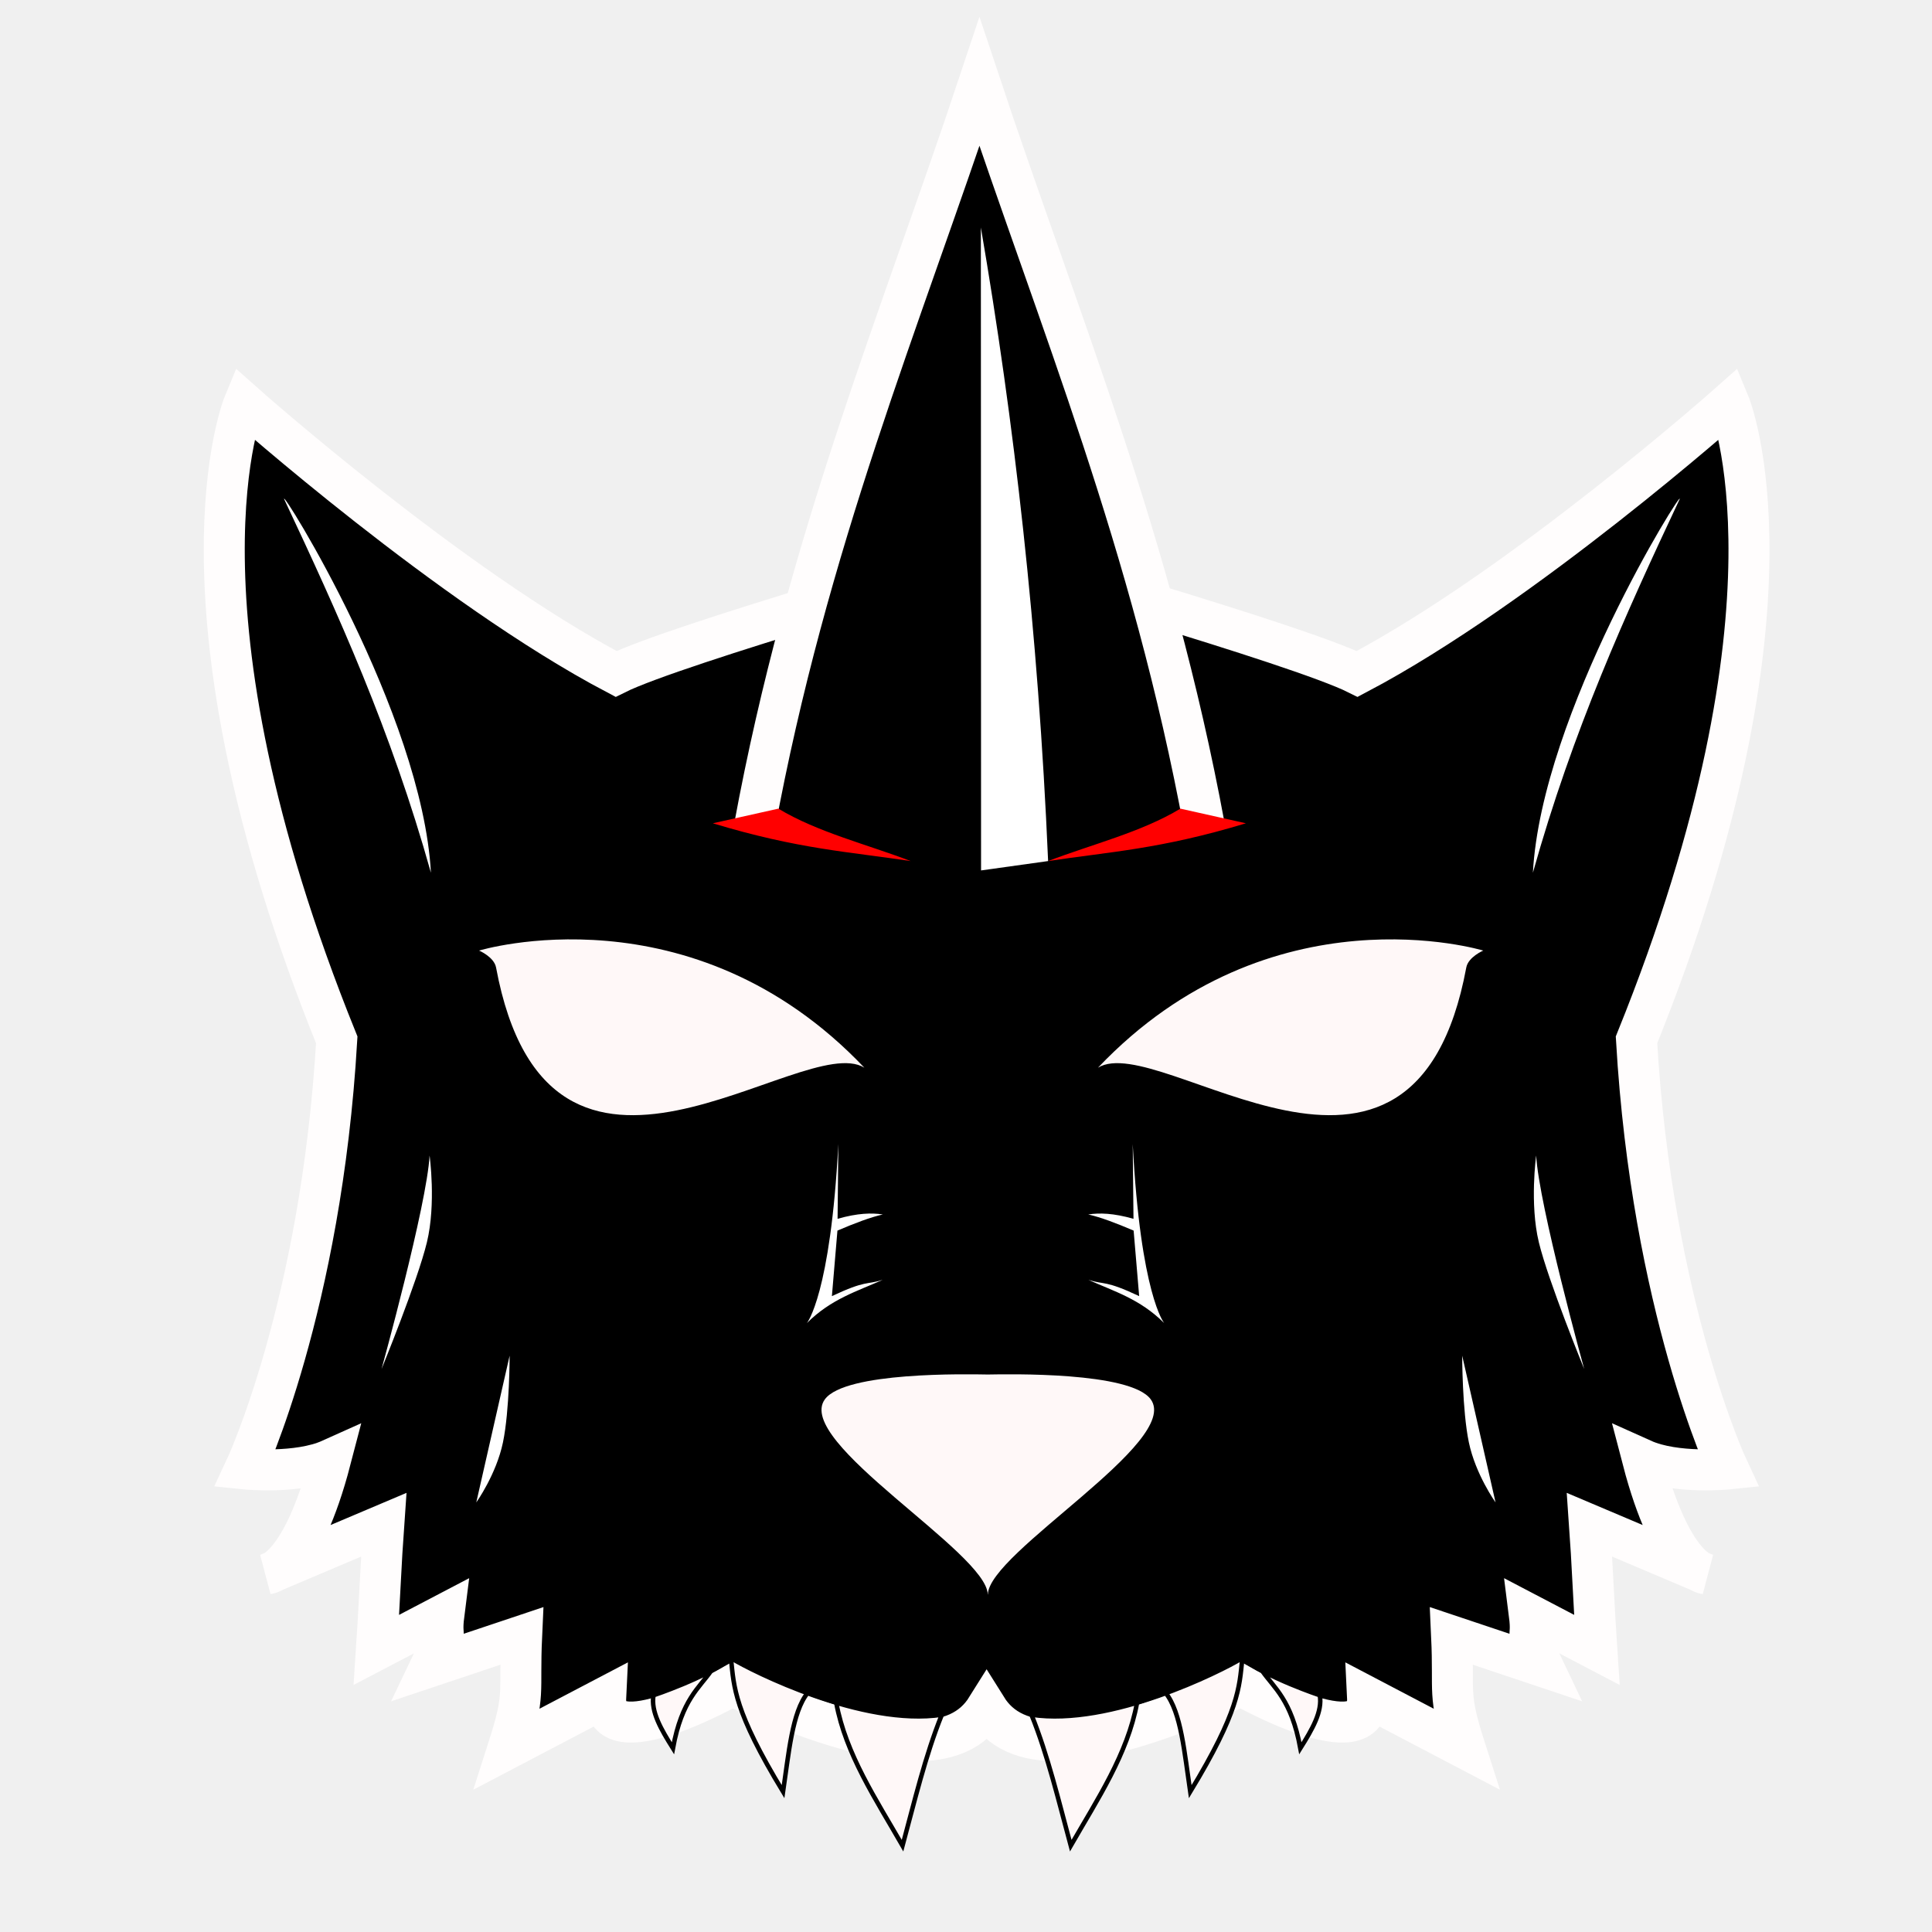
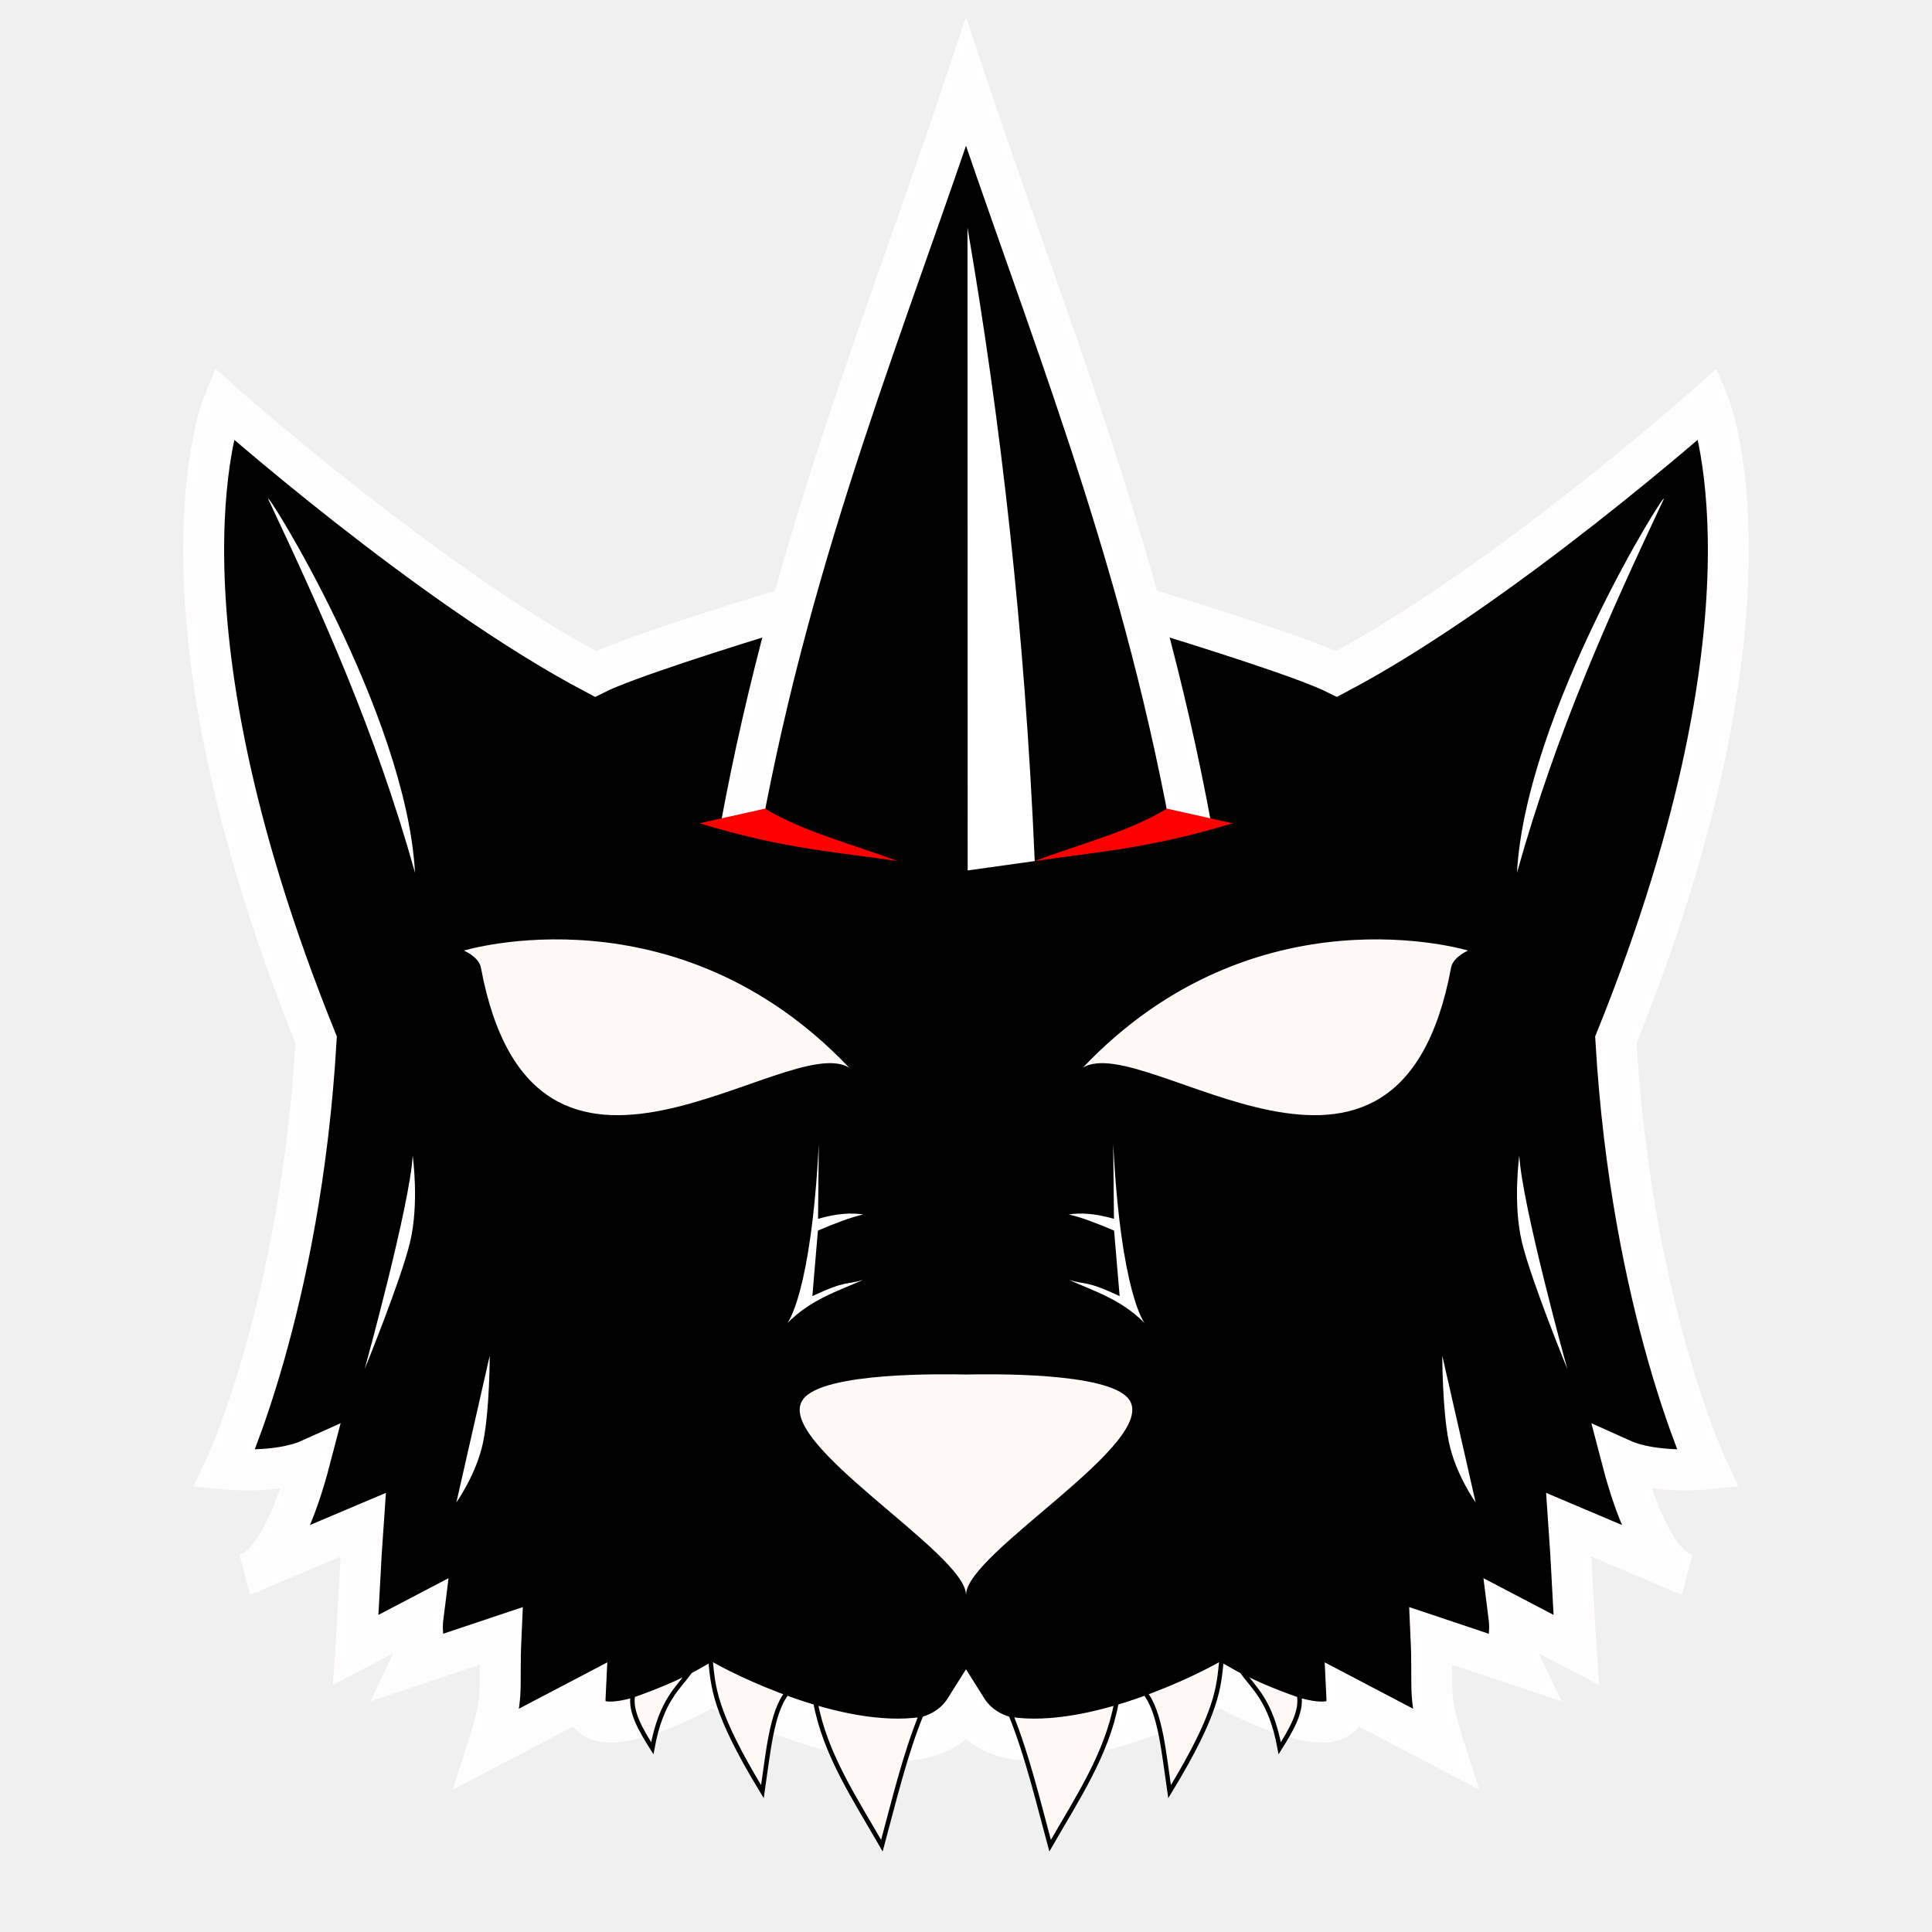
<svg xmlns="http://www.w3.org/2000/svg" width="512" height="512" viewBox="0 0 512 512" version="1.1" id="SVGRoot">
  <defs id="defs861">
    </defs>
  <g id="layer1" transform="translate(0,256)">
-     <path style="fill:#000000;fill-opacity:1;fill-rule:evenodd;stroke:#fffdfd;stroke-width:10.86px;stroke-linecap:butt;stroke-linejoin:miter;stroke-opacity:1" d="m 260.785,-108.582 c 0,0 -81.888,23.362 -97.533,31.176 C 119.348,-100.53 64.672,-149.13 64.672,-149.13 c 0,0 -22.133,53.178 24.568,168.704 C 85.13,90.305 64.946,133.284 64.946,133.284 c 0,0 13.913,1.429 22.675,-2.512 -7.622,29.234 -16.566,30.286 -16.566,30.286 l 30.617,-12.97 c -0.557,7.647 -1.361,25.205 -1.902,33.135 l 17.871,-9.356 c -0.996,7.846 1.69,2.728 -3.585,13.783 l 24.181,-8.094 c -0.717,15.617 1.111,15.147 -3.585,29.769 l 25.864,-13.563 c -0.81,16.479 33.436,-3.045 33.436,-3.045 42.772,19.533 60.407,17.282 67.513,5.905 7.106,11.377 24.741,13.629 67.513,-5.905 0,0 34.247,19.524 33.436,3.045 l 25.864,13.563 c -4.695,-14.622 -2.867,-14.152 -3.585,-29.769 l 24.181,8.094 c -5.275,-11.055 -2.588,-5.937 -3.585,-13.783 l 17.871,9.356 c -0.541,-7.93 -1.345,-25.487 -1.902,-33.135 l 30.617,12.97 c 0,0 -8.944,-1.052 -16.566,-30.286 8.762,3.941 22.675,2.512 22.675,2.512 0,0 -20.184,-42.979 -24.295,-113.71 46.701,-115.526 24.568,-168.704 24.568,-168.704 0,0 -54.675,48.6 -98.58,71.724 -15.645,-7.814 -97.533,-31.176 -97.533,-31.176" id="path1925" />
-     <path style="fill:#000000;fill-opacity:1;fill-rule:evenodd;stroke:#fffdfd;stroke-width:10.877;stroke-linecap:butt;stroke-linejoin:miter;stroke-miterlimit:4;stroke-dasharray:none;stroke-opacity:1" d="m 199.916,-36.736 c 13.907,-75.423 38.443,-133.84 59.649,-197.586 21.205,63.746 45.741,122.163 59.649,197.586" id="path1931" />
-     <path style="fill:#fff8f8;fill-opacity:1;fill-rule:evenodd;stroke:none;stroke-width:10.86px;stroke-linecap:butt;stroke-linejoin:miter;stroke-opacity:1" d="m 126.965,-4.088 c 0,0 56.308,-17.163 102.1,31.038 -16.463,-10.125 -83.512,49.157 -97.604,-26.554 -0.519,-2.787 -4.496,-4.483 -4.496,-4.483 z m 266.113,0 c 0,0 -56.308,-17.163 -102.1,31.038 16.463,-10.125 83.512,49.157 97.604,-26.554 0.519,-2.787 4.496,-4.483 4.496,-4.483 z" id="path1939" />
-     <path style="fill:#ff0000;fill-opacity:1;fill-rule:evenodd;stroke:none;stroke-width:10.86px;stroke-linecap:butt;stroke-linejoin:miter;stroke-opacity:1" d="m 206.277,-41.701 c 10.302,6.23 23.47,9.458 35.055,13.892 -16.184,-2.461 -29.736,-3.132 -52.419,-10.012 m 123.902,-3.879 c -10.302,6.23 -23.47,9.458 -35.055,13.892 16.184,-2.461 29.736,-3.132 52.419,-10.012" id="path2367" />
-     <path style="fill:#ffffff;fill-opacity:1;fill-rule:evenodd;stroke:none;stroke-width:1.19px;stroke-linecap:butt;stroke-linejoin:miter;stroke-opacity:1" d="m 277.76,-27.809 -17.769,2.482 -0.052,-170.382 c 8.805,51.28 15.18,106.534 17.821,167.9 z" id="path1444" />
-     <path style="fill:#fff8f8;fill-opacity:1;fill-rule:evenodd;stroke:none;stroke-width:1.19px;stroke-linecap:butt;stroke-linejoin:miter;stroke-opacity:1" d="m 261.796,166.55 c 0.186,-11.118 51.415,-40.471 43.153,-51.724 -5.378,-7.324 -37.571,-6.661 -43.171,-6.567 -5.6,-0.094 -37.793,-0.757 -43.171,6.567 -8.262,11.253 42.967,40.606 43.153,51.724" id="path1446" />
-     <path style="fill:#ffffff;fill-opacity:1;fill-rule:evenodd;stroke:none;stroke-width:1.19px;stroke-linecap:butt;stroke-linejoin:miter;stroke-opacity:1" d="m 222.17,47.177 c -2.085,39.934 -8.331,47.446 -8.329,47.448 6.407,-6.397 13.3,-8.413 20.08,-11.453 -4.414,1.393 -4.332,0.019 -13.461,4.313 l 1.469,-17.365 c 4.512,-1.928 8.701,-3.533 12.029,-4.276 -2.991,-0.454 -6.632,-0.367 -11.992,1.153 z m 78.013,0 c 2.085,39.934 8.331,47.446 8.329,47.448 -6.407,-6.397 -13.3,-8.413 -20.08,-11.453 4.414,1.393 4.332,0.019 13.461,4.313 l -1.469,-17.365 c -4.512,-1.928 -8.701,-3.533 -12.029,-4.276 2.991,-0.454 6.632,-0.367 11.992,1.153 z" id="path1450" />
-     <path style="fill:#fff8f8;fill-opacity:1;fill-rule:evenodd;stroke:#000000;stroke-width:1.19px;stroke-linecap:butt;stroke-linejoin:miter;stroke-opacity:1" d="m 193.85,183.48 c -7.01,5.248 -20.667,9.781 -20.667,9.781 -0.756,4.313 2.028,9.059 5.154,14.041 2.377,-12.947 6.991,-15.967 10.149,-20.562 l 5.259,-2.945 c 0.773,7.26 0.767,13.621 13.778,35.023 1.487,-10.013 2.396,-21.105 6.521,-26.188 l 7.573,2.629 c 2.507,13.605 10.515,25.593 17.564,37.863 3.188,-11.789 6.034,-23.844 10.412,-34.707 -20.931,3.156 -50.1,-11.505 -55.742,-14.935 z m 135.243,0 c 7.01,5.248 20.667,9.781 20.667,9.781 0.756,4.313 -2.028,9.059 -5.154,14.041 -2.377,-12.947 -6.991,-15.967 -10.149,-20.562 l -5.259,-2.945 c -0.773,7.26 -0.767,13.621 -13.778,35.023 -1.487,-10.013 -2.396,-21.105 -6.521,-26.188 l -7.573,2.629 c -2.507,13.605 -10.515,25.593 -17.564,37.863 -3.188,-11.789 -6.034,-23.844 -10.412,-34.707 20.931,3.156 50.1,-11.505 55.742,-14.935 z" id="path1472" />
-     <path style="fill:#ffffff;fill-opacity:1;fill-rule:evenodd;stroke:none;stroke-width:1px;stroke-linecap:butt;stroke-linejoin:miter;stroke-opacity:1" d="m 114.198,-24.721 c -2.298,-42.249 -40.057,-102.493 -38.891,-98.995 14.282,30.361 28.312,61.226 38.891,98.995 z m 292.035,0 c 2.298,-42.249 40.057,-102.493 38.891,-98.995 -14.282,30.361 -28.312,61.226 -38.891,98.995 z" id="path1524" />
-     <path style="fill:#ffffff;fill-opacity:1;fill-rule:evenodd;stroke:none;stroke-width:1px;stroke-linecap:butt;stroke-linejoin:miter;stroke-opacity:1" d="m 113.844,50.232 c -0.707,13.081 -12.728,56.569 -12.728,56.569 0,0 9.546,-23.335 12.021,-33.588 2.475,-10.253 0.707,-22.981 0.707,-22.981 z m 293.258,0 c 0.707,13.081 12.728,56.569 12.728,56.569 0,0 -9.546,-23.335 -12.021,-33.588 -2.475,-10.253 -0.707,-22.981 -0.707,-22.981 z" id="path1528" />
-     <path style="fill:#ffffff;fill-opacity:1;fill-rule:evenodd;stroke:none;stroke-width:1px;stroke-linecap:butt;stroke-linejoin:miter;stroke-opacity:1" d="m 126.219,142.156 8.839,-38.891 c 0,0 0,14.496 -1.768,22.981 -1.768,8.485 -7.071,15.91 -7.071,15.91 z m 270.115,0 -8.839,-38.891 c 0,0 0,14.496 1.768,22.981 1.768,8.485 7.071,15.91 7.071,15.91 z" id="path1532" />
+     <path style="fill:#000000;fill-opacity:1;fill-rule:evenodd;stroke:#fffdfd;stroke-width:10.86px;stroke-linecap:butt;stroke-linejoin:miter;stroke-opacity:1" d="m 255.321,-108.582 c 0,0 -81.888,23.362 -97.533,31.176 C 113.884,-100.53 59.208,-149.13 59.208,-149.13 c 0,0 -22.133,53.178 24.568,168.704 C 79.666,90.305 59.482,133.284 59.482,133.284 c 0,0 13.913,1.429 22.675,-2.512 -7.622,29.234 -16.566,30.286 -16.566,30.286 L 96.207,148.088 c -0.557,7.647 -1.361,25.205 -1.902,33.135 l 17.871,-9.356 c -0.996,7.846 1.69,2.728 -3.585,13.783 l 24.181,-8.094 c -0.717,15.617 1.111,15.147 -3.585,29.769 l 25.864,-13.563 c -0.81,16.479 33.436,-3.045 33.436,-3.045 42.772,19.533 60.407,17.282 67.513,5.905 7.106,11.377 24.741,13.629 67.513,-5.905 0,0 34.247,19.524 33.436,3.045 l 25.864,13.563 c -4.695,-14.622 -2.867,-14.152 -3.585,-29.769 l 24.181,8.094 c -5.275,-11.055 -2.588,-5.937 -3.585,-13.783 l 17.871,9.356 c -0.541,-7.93 -1.345,-25.487 -1.902,-33.135 l 30.617,12.97 c 0,0 -8.944,-1.052 -16.566,-30.286 8.762,3.941 22.675,2.512 22.675,2.512 0,0 -20.184,-42.979 -24.295,-113.71 46.701,-115.526 24.568,-168.704 24.568,-168.704 0,0 -54.675,48.6 -98.58,71.724 -15.645,-7.814 -97.533,-31.176 -97.533,-31.176" id="path1925" />
+     <path style="fill:#000000;fill-opacity:1;fill-rule:evenodd;stroke:#fffdfd;stroke-width:10.877;stroke-linecap:butt;stroke-linejoin:miter;stroke-miterlimit:4;stroke-dasharray:none;stroke-opacity:1" d="M 196.351,-36.736 C 210.259,-112.159 234.795,-170.576 256,-234.322 c 21.205,63.746 45.741,122.163 59.649,197.586" id="path1931" />
+     <path style="fill:#fff8f8;fill-opacity:1;fill-rule:evenodd;stroke:none;stroke-width:10.86px;stroke-linecap:butt;stroke-linejoin:miter;stroke-opacity:1" d="m 122.943,-4.088 c 0,0 56.308,-17.163 102.1,31.038 -16.463,-10.125 -83.512,49.157 -97.604,-26.554 -0.519,-2.787 -4.496,-4.483 -4.496,-4.483 z m 266.113,0 c 0,0 -56.308,-17.163 -102.1,31.038 16.463,-10.125 83.512,49.157 97.604,-26.554 0.519,-2.787 4.496,-4.483 4.496,-4.483 z" id="path1939" />
+     <path style="fill:#ff0000;fill-opacity:1;fill-rule:evenodd;stroke:none;stroke-width:10.86px;stroke-linecap:butt;stroke-linejoin:miter;stroke-opacity:1" d="m 202.731,-41.701 c 10.302,6.23 23.47,9.458 35.055,13.892 -16.184,-2.461 -29.736,-3.132 -52.419,-10.012 m 123.902,-3.879 c -10.302,6.23 -23.47,9.458 -35.055,13.892 16.184,-2.461 29.736,-3.132 52.419,-10.012" id="path2367" />
+     <path style="fill:#ffffff;fill-opacity:1;fill-rule:evenodd;stroke:none;stroke-width:1.19px;stroke-linecap:butt;stroke-linejoin:miter;stroke-opacity:1" d="m 274.214,-27.809 -17.769,2.482 -0.052,-170.382 c 8.805,51.28 15.18,106.534 17.821,167.9 z" id="path1444" />
+     <path style="fill:#fff8f8;fill-opacity:1;fill-rule:evenodd;stroke:none;stroke-width:1.19px;stroke-linecap:butt;stroke-linejoin:miter;stroke-opacity:1" d="m 256.018,166.55 c 0.186,-11.118 51.415,-40.471 43.153,-51.724 C 293.793,107.502 261.6,108.165 256,108.259 c -5.6,-0.094 -37.793,-0.757 -43.171,6.567 -8.262,11.253 42.967,40.606 43.153,51.724" id="path1446" />
+     <path style="fill:#ffffff;fill-opacity:1;fill-rule:evenodd;stroke:none;stroke-width:1.19px;stroke-linecap:butt;stroke-linejoin:miter;stroke-opacity:1" d="m 216.993,47.177 c -2.085,39.934 -8.331,47.446 -8.329,47.448 6.407,-6.397 13.3,-8.413 20.08,-11.453 -4.414,1.393 -4.332,0.019 -13.461,4.313 l 1.469,-17.365 c 4.512,-1.928 8.701,-3.533 12.029,-4.276 -2.991,-0.454 -6.632,-0.367 -11.992,1.153 z m 78.013,0 c 2.085,39.934 8.331,47.446 8.329,47.448 -6.407,-6.397 -13.3,-8.413 -20.08,-11.453 4.414,1.393 4.332,0.019 13.461,4.313 l -1.469,-17.365 c -4.512,-1.928 -8.701,-3.533 -12.029,-4.276 2.991,-0.454 6.632,-0.367 11.992,1.153 z" id="path1450" />
+     <path style="fill:#fff8f8;fill-opacity:1;fill-rule:evenodd;stroke:#000000;stroke-width:1.19px;stroke-linecap:butt;stroke-linejoin:miter;stroke-opacity:1" d="m 188.379,183.48 c -7.01,5.248 -20.667,9.781 -20.667,9.781 -0.756,4.313 2.028,9.059 5.154,14.041 2.377,-12.947 6.991,-15.967 10.149,-20.562 l 5.259,-2.945 c 0.773,7.26 0.767,13.621 13.778,35.023 1.487,-10.013 2.396,-21.105 6.521,-26.188 l 7.573,2.629 c 2.507,13.605 10.515,25.593 17.564,37.863 3.188,-11.789 6.034,-23.844 10.412,-34.707 -20.931,3.156 -50.1,-11.505 -55.742,-14.935 z m 135.243,0 c 7.01,5.248 20.667,9.781 20.667,9.781 0.756,4.313 -2.028,9.059 -5.154,14.041 -2.377,-12.947 -6.991,-15.967 -10.149,-20.562 l -5.259,-2.945 c -0.773,7.26 -0.767,13.621 -13.778,35.023 -1.487,-10.013 -2.396,-21.105 -6.521,-26.188 l -7.573,2.629 c -2.507,13.605 -10.515,25.593 -17.564,37.863 -3.188,-11.789 -6.034,-23.844 -10.412,-34.707 20.931,3.156 50.1,-11.505 55.742,-14.935 z" id="path1472" />
+     <path style="fill:#ffffff;fill-opacity:1;fill-rule:evenodd;stroke:none;stroke-width:1px;stroke-linecap:butt;stroke-linejoin:miter;stroke-opacity:1" d="m 109.982,-24.721 c -2.298,-42.249 -40.057,-102.493 -38.891,-98.995 14.282,30.361 28.312,61.226 38.891,98.995 z m 292.035,0 c 2.298,-42.249 40.057,-102.493 38.891,-98.995 -14.282,30.361 -28.312,61.226 -38.891,98.995 z" id="path1524" />
+     <path style="fill:#ffffff;fill-opacity:1;fill-rule:evenodd;stroke:none;stroke-width:1px;stroke-linecap:butt;stroke-linejoin:miter;stroke-opacity:1" d="m 109.371,50.232 c -0.707,13.081 -12.728,56.569 -12.728,56.569 0,0 9.546,-23.335 12.021,-33.588 2.475,-10.253 0.707,-22.981 0.707,-22.981 z m 293.258,0 c 0.707,13.081 12.728,56.569 12.728,56.569 0,0 -9.546,-23.335 -12.021,-33.588 -2.475,-10.253 -0.707,-22.981 -0.707,-22.981 z" id="path1528" />
+     <path style="fill:#ffffff;fill-opacity:1;fill-rule:evenodd;stroke:none;stroke-width:1px;stroke-linecap:butt;stroke-linejoin:miter;stroke-opacity:1" d="m 120.943,142.156 8.839,-38.891 c 0,0 0,14.496 -1.768,22.981 -1.768,8.485 -7.071,15.91 -7.071,15.91 z m 270.115,0 -8.839,-38.891 c 0,0 0,14.496 1.768,22.981 1.768,8.485 7.071,15.91 7.071,15.91 z" id="path1532" />
  </g>
</svg>
